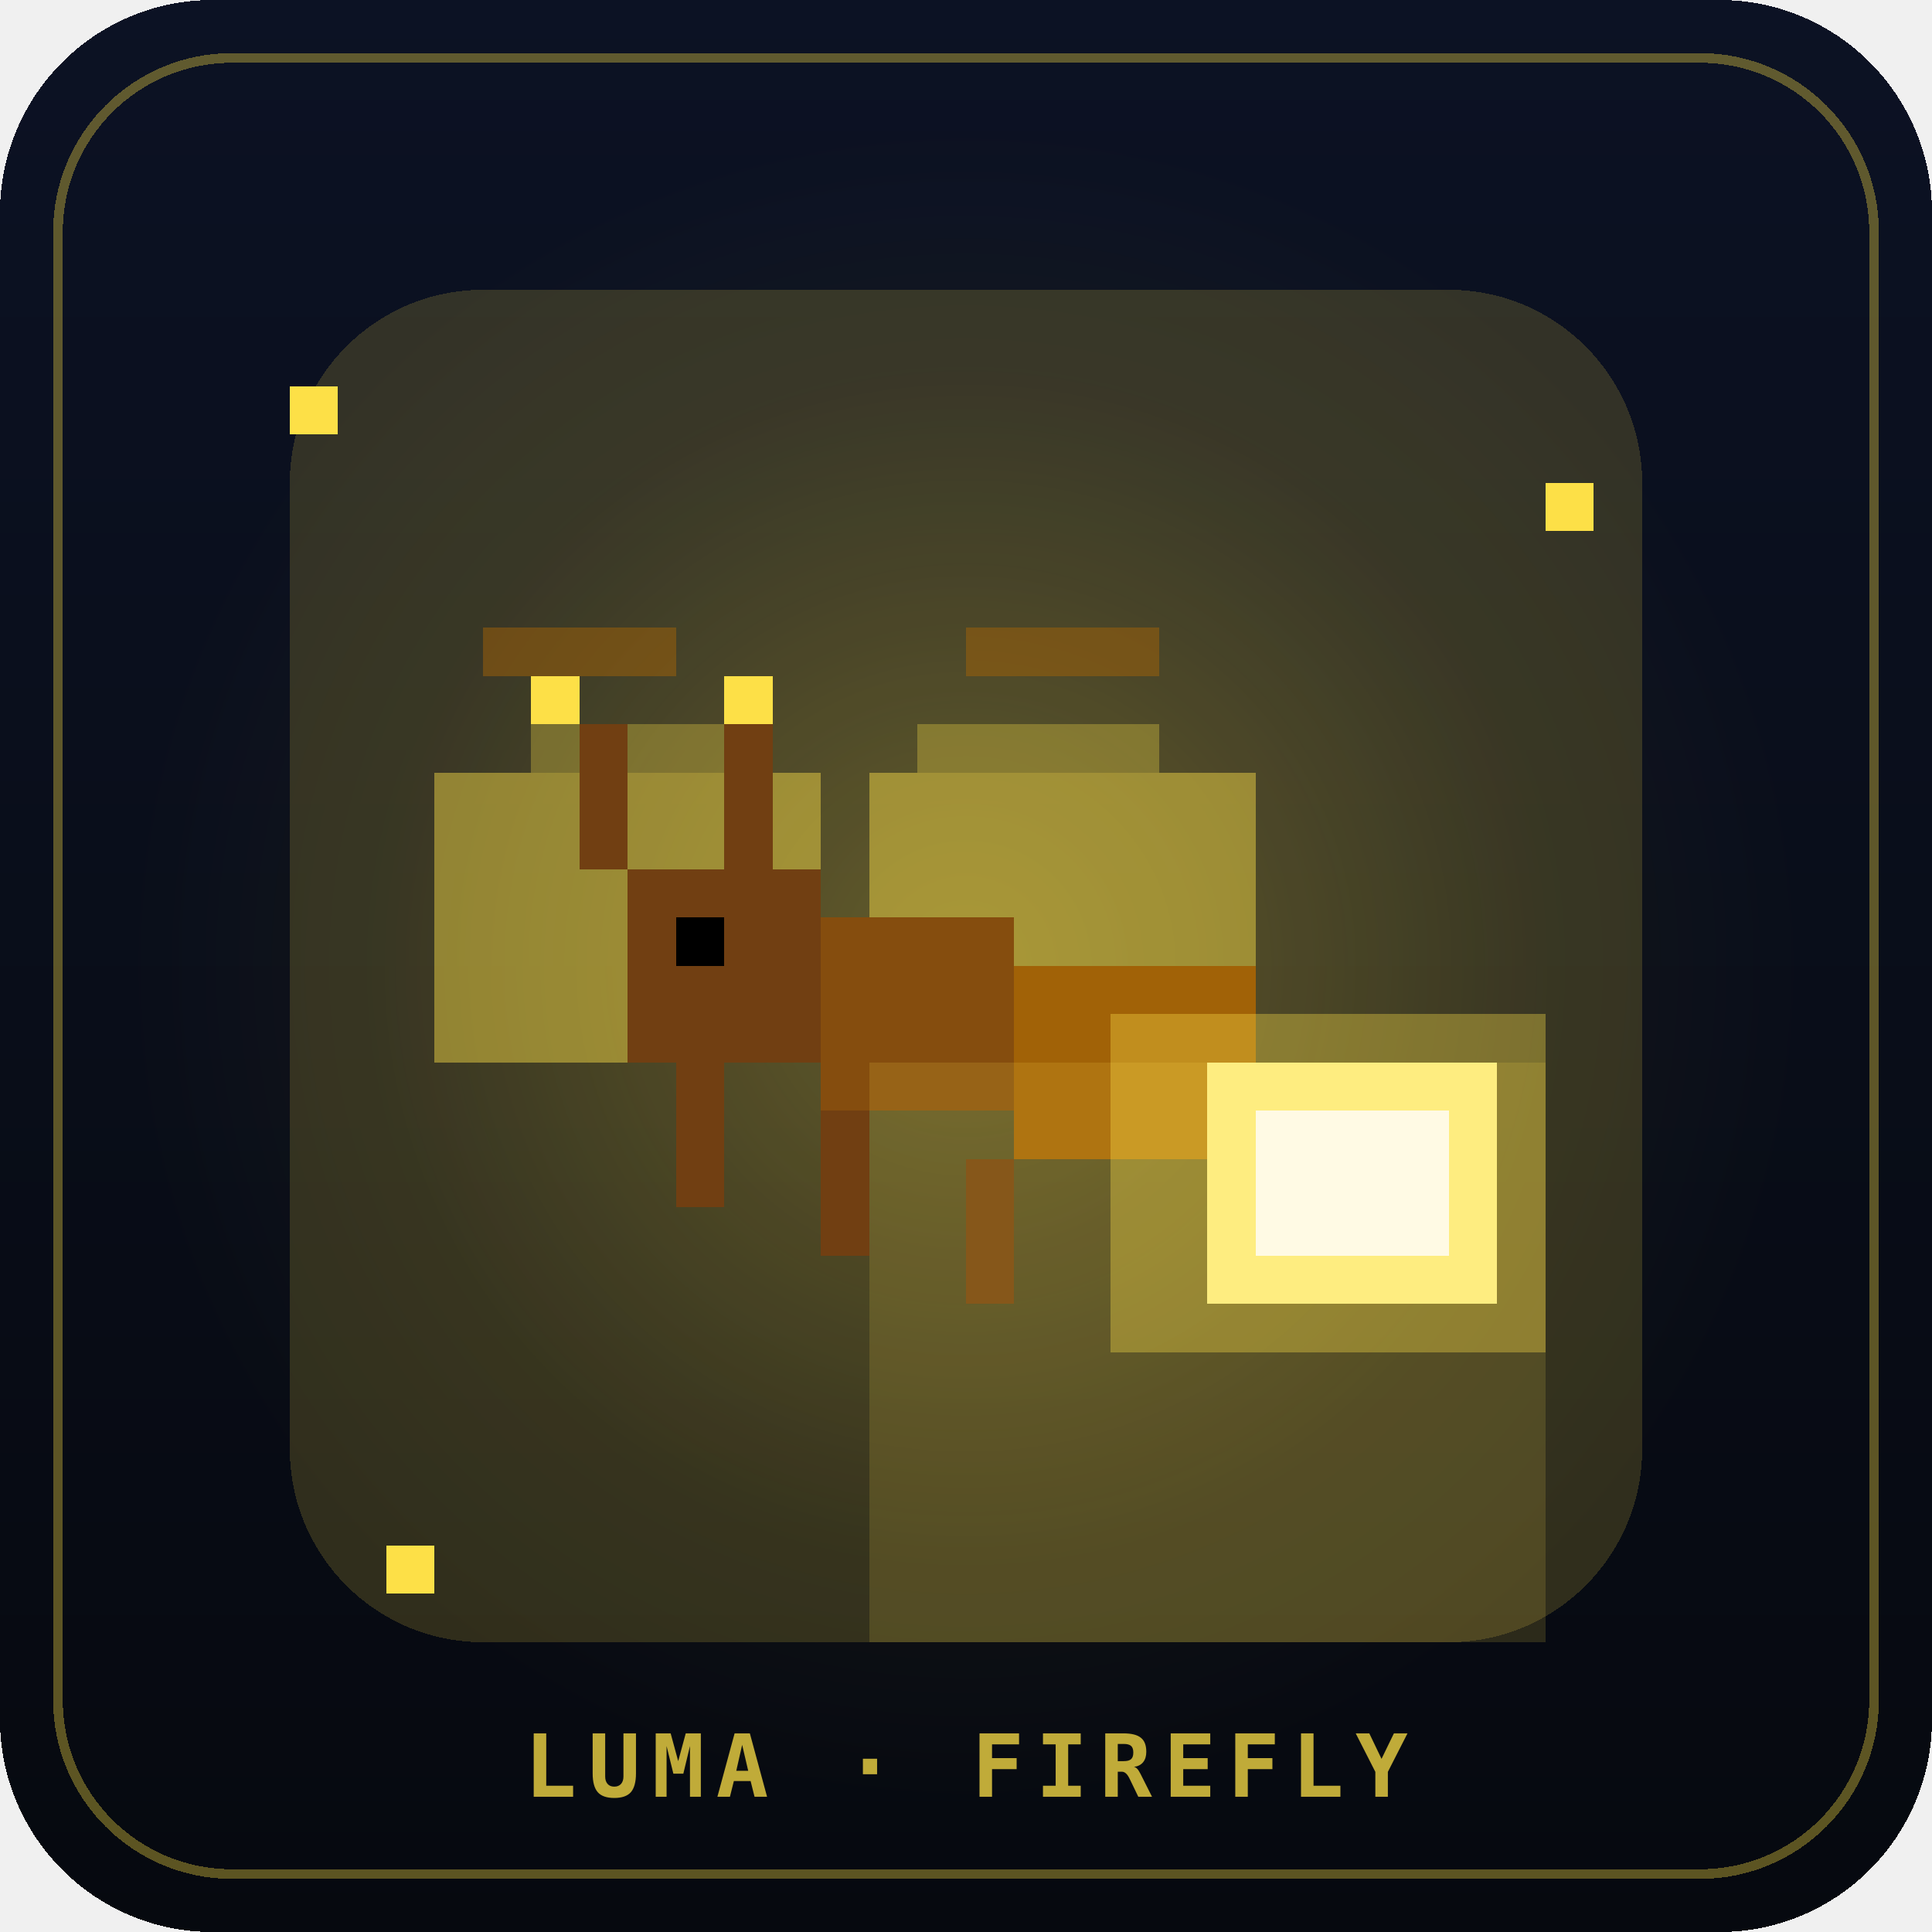
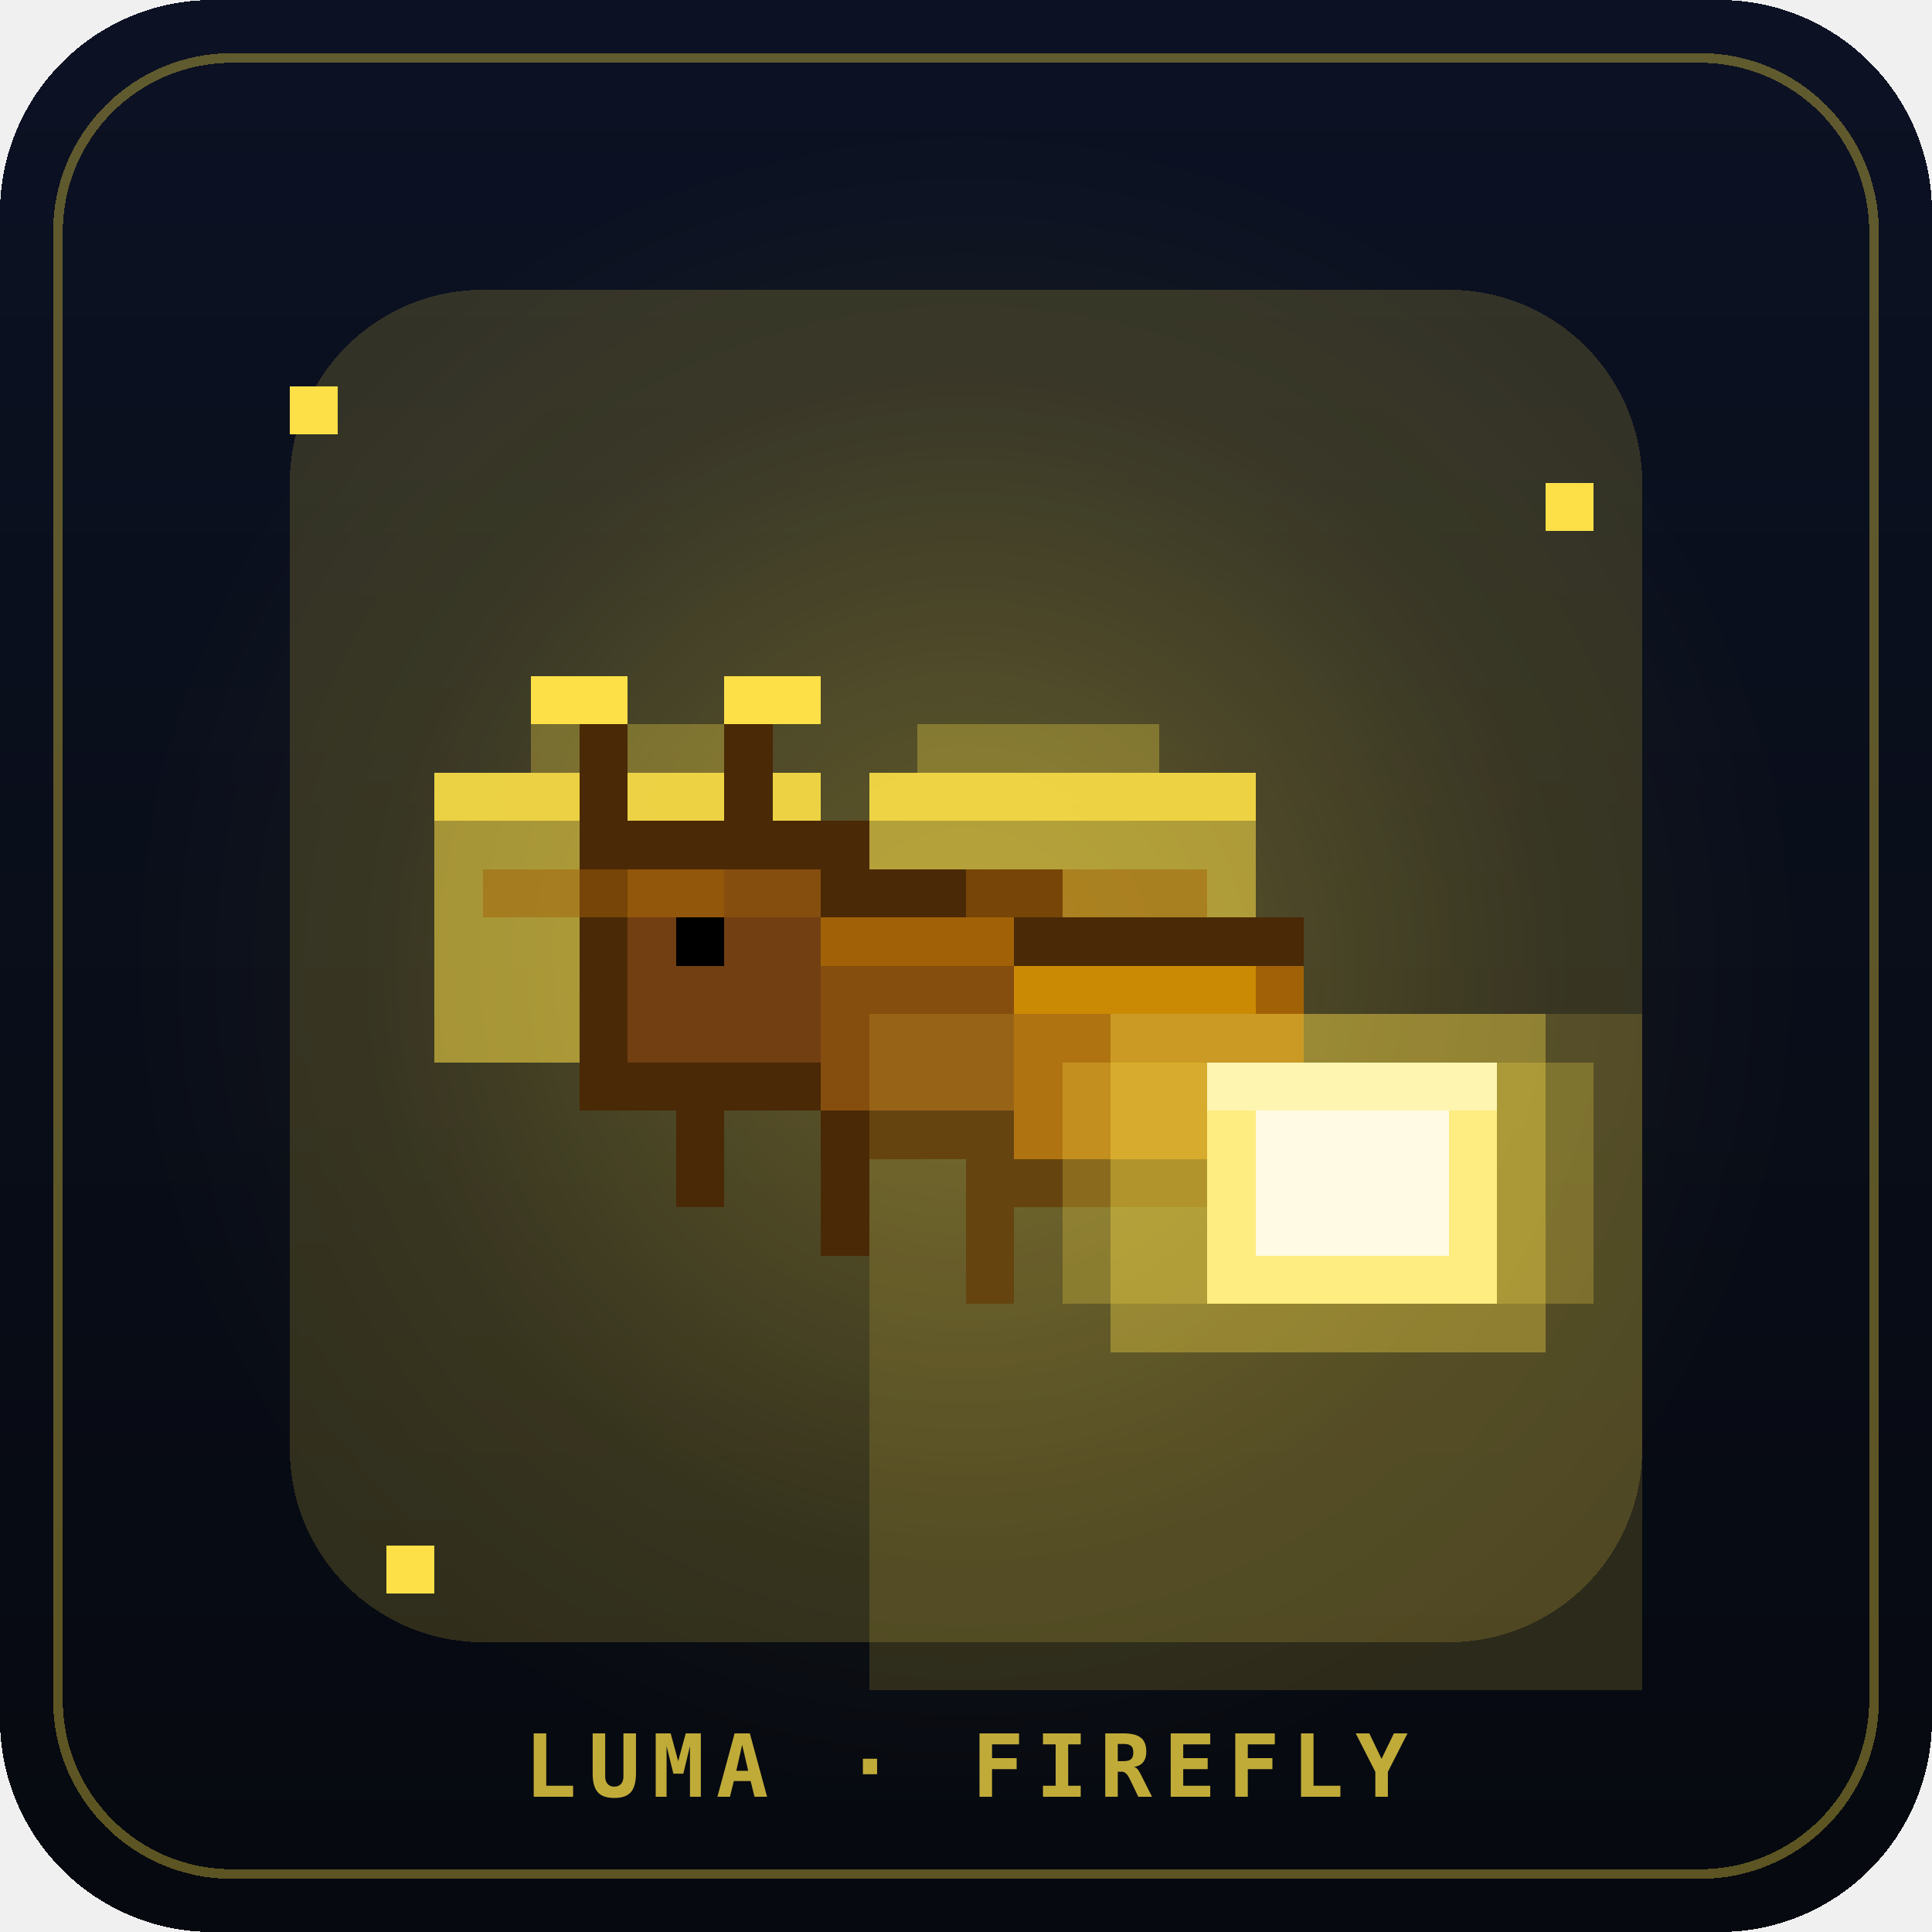
<svg xmlns="http://www.w3.org/2000/svg" viewBox="0 0 200 200" width="200" height="200" shape-rendering="crispEdges" role="img" aria-label="LUMA · Firefly mascot">
  <defs>
    <linearGradient id="bg" x1="0" y1="0" x2="0" y2="1">
      <stop offset="0%" stop-color="#0c1224" />
      <stop offset="100%" stop-color="#06090f" />
    </linearGradient>
    <radialGradient id="halo" cx="50%" cy="50%" r="50%">
      <stop offset="0%" stop-color="#fde047" stop-opacity=".25" />
      <stop offset="70%" stop-color="#fde047" stop-opacity=".03" />
      <stop offset="100%" stop-color="#fde047" stop-opacity="0" />
    </radialGradient>
  </defs>
  <rect width="200" height="200" rx="22" fill="url(#bg)" />
  <rect x="6" y="6" width="188" height="188" rx="18" fill="none" stroke="#fde047" stroke-opacity=".35" />
  <circle cx="100" cy="100" r="86" fill="url(#halo)" />
  <g transform="translate(20,20) scale(5)" style="color:#fde047">
    <rect class="halo" x="2" y="2" width="28" height="28" fill="currentColor" opacity="0.165" rx="4" />
    <g class="mascot-body">
-       <rect x="5" y="12" width="8" height="6" fill="#fde047" class="r-wing-l" opacity="0.45" />
+       <rect x="5" y="12" width="8" height="6" fill="#fde047" class="r-wing-l" opacity="0.55" />
      <rect x="7" y="11" width="5" height="1" fill="#fde047" class="r-wing-l" opacity="0.3" />
-       <rect x="14" y="12" width="8" height="6" fill="#fde047" class="r-wing-r" opacity="0.45" />
+       <rect x="5" y="12" width="8" height="1" fill="#fde047" class="r-wing-l-edge" opacity="0.8" />
+       <rect x="14" y="12" width="8" height="6" fill="#fde047" class="r-wing-r" opacity="0.55" />
      <rect x="15" y="11" width="5" height="1" fill="#fde047" class="r-wing-r" opacity="0.3" />
-       <rect x="9" y="14" width="4" height="4" fill="#713f12" class="r-head" />
-       <rect x="13" y="15" width="4" height="4" fill="#854d0e" class="r-thorax" />
-       <rect x="17" y="16" width="5" height="4" fill="#a16207" class="r-abdomen" />
-       <rect x="8" y="11" width="1" height="3" fill="#713f12" class="r-antenna" />
-       <rect x="11" y="11" width="1" height="3" fill="#713f12" class="r-antenna" />
-       <rect x="7" y="10" width="1" height="1" fill="#fde047" class="r-antenna-tip" />
-       <rect x="11" y="10" width="1" height="1" fill="#fde047" class="r-antenna-tip" />
+       <rect x="14" y="12" width="8" height="1" fill="#fde047" class="r-wing-r-edge" opacity="0.8" />
+       <rect x="8" y="13" width="6" height="1" fill="#4a2906" class="r-head-outline" />
+       <rect x="8" y="18" width="6" height="1" fill="#4a2906" class="r-head-outline" />
+       <rect x="8" y="14" width="1" height="4" fill="#4a2906" class="r-head-outline" />
+       <rect x="9" y="14" width="5" height="4" fill="#713f12" class="r-head" />
+       <rect x="9" y="14" width="4" height="1" fill="#854d0e" class="r-head-hi" />
+       <rect x="13" y="14" width="5" height="1" fill="#4a2906" class="r-thorax-outline" />
+       <rect x="13" y="19" width="5" height="1" fill="#4a2906" class="r-thorax-outline" />
+       <rect x="13" y="15" width="5" height="4" fill="#854d0e" class="r-thorax" />
+       <rect x="13" y="15" width="4" height="1" fill="#a16207" class="r-thorax-hi" />
+       <rect x="17" y="15" width="6" height="1" fill="#4a2906" class="r-abdomen-outline" />
+       <rect x="17" y="20" width="6" height="1" fill="#4a2906" class="r-abdomen-outline" />
+       <rect x="17" y="16" width="6" height="4" fill="#a16207" class="r-abdomen" />
+       <rect x="17" y="16" width="5" height="1" fill="#ca8a04" class="r-abdomen-hi" />
+       <rect x="8" y="11" width="1" height="3" fill="#4a2906" class="r-antenna" />
+       <rect x="11" y="11" width="1" height="3" fill="#4a2906" class="r-antenna" />
+       <rect x="7" y="10" width="2" height="1" fill="#fde047" class="r-antenna-tip" />
+       <rect x="11" y="10" width="2" height="1" fill="#fde047" class="r-antenna-tip" />
+       <rect x="10" y="15" width="1" height="1" fill="#fff" class="r-eye-w" />
      <rect x="10" y="15" width="1" height="1" fill="#000" class="r-eye" />
-       <rect x="10" y="18" width="1" height="3" fill="#713f12" class="r-leg" />
-       <rect x="13" y="19" width="1" height="3" fill="#713f12" class="r-leg" />
-       <rect x="16" y="20" width="1" height="3" fill="#713f12" class="r-leg" />
+       <rect x="10" y="18" width="1" height="3" fill="#4a2906" class="r-leg" />
+       <rect x="13" y="19" width="1" height="3" fill="#4a2906" class="r-leg" />
+       <rect x="16" y="20" width="1" height="3" fill="#4a2906" class="r-leg" />
      <rect x="19" y="17" width="9" height="7" fill="#fde047" class="r-lantern-glow" opacity="0.35" />
+       <rect x="18" y="18" width="11" height="5" fill="#fde047" class="r-lantern-glow" opacity="0.25" />
      <rect x="21" y="18" width="6" height="5" fill="#fef08a" class="r-lantern-mid" />
+       <rect x="21" y="18" width="6" height="1" fill="#fef9c3" class="r-lantern-mid" />
      <rect x="22" y="19" width="4" height="3" fill="#fff" class="r-lantern-core" />
    </g>
    <g class="mascot-evo">
      <rect x="2" y="4" width="1" height="1" fill="currentColor" class="r-spark s1" />
      <rect x="28" y="6" width="1" height="1" fill="currentColor" class="r-spark s2" />
      <rect x="4" y="28" width="1" height="1" fill="currentColor" class="r-spark s3" />
-       <rect x="6" y="9" width="4" height="1" fill="#a16207" class="r-vein" opacity="0.5" />
-       <rect x="16" y="9" width="4" height="1" fill="#a16207" class="r-vein" opacity="0.5" />
-       <rect x="14" y="18" width="14" height="12" fill="currentColor" class="r-aura" opacity="0.15" />
+       <rect x="6" y="14" width="5" height="1" fill="#a16207" class="r-vein" opacity="0.5" />
+       <rect x="16" y="14" width="5" height="1" fill="#a16207" class="r-vein" opacity="0.5" />
+       <rect x="14" y="17" width="16" height="14" fill="currentColor" class="r-aura" opacity="0.15" />
    </g>
  </g>
  <text x="100" y="186" text-anchor="middle" font-family="JetBrains Mono, ui-monospace, monospace" font-weight="700" font-size="9" fill="#fde047" opacity=".75" letter-spacing="1.2">
    LUMA · FIREFLY
  </text>
</svg>
